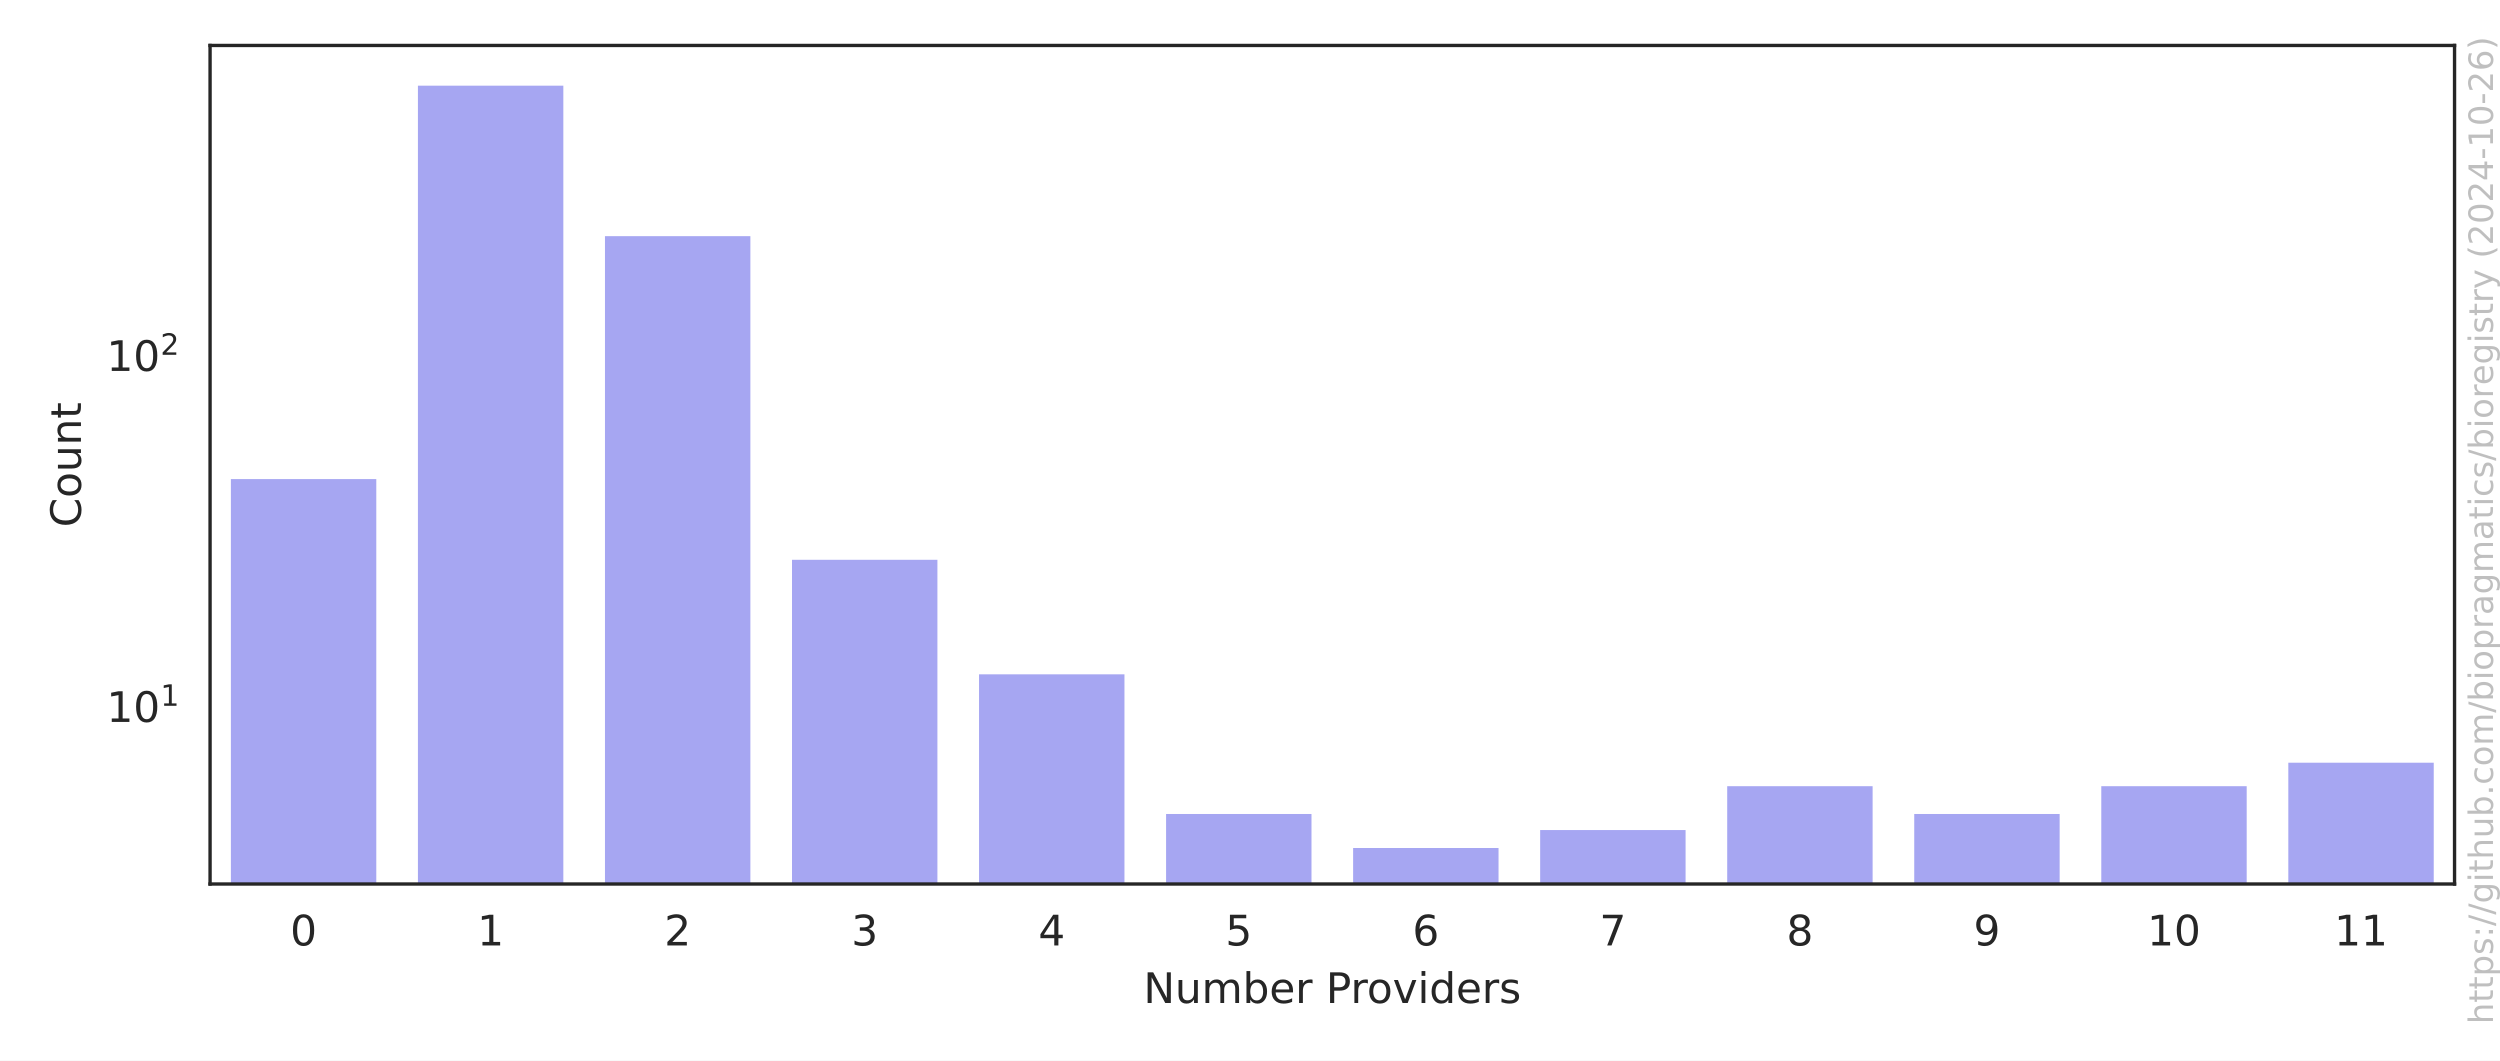
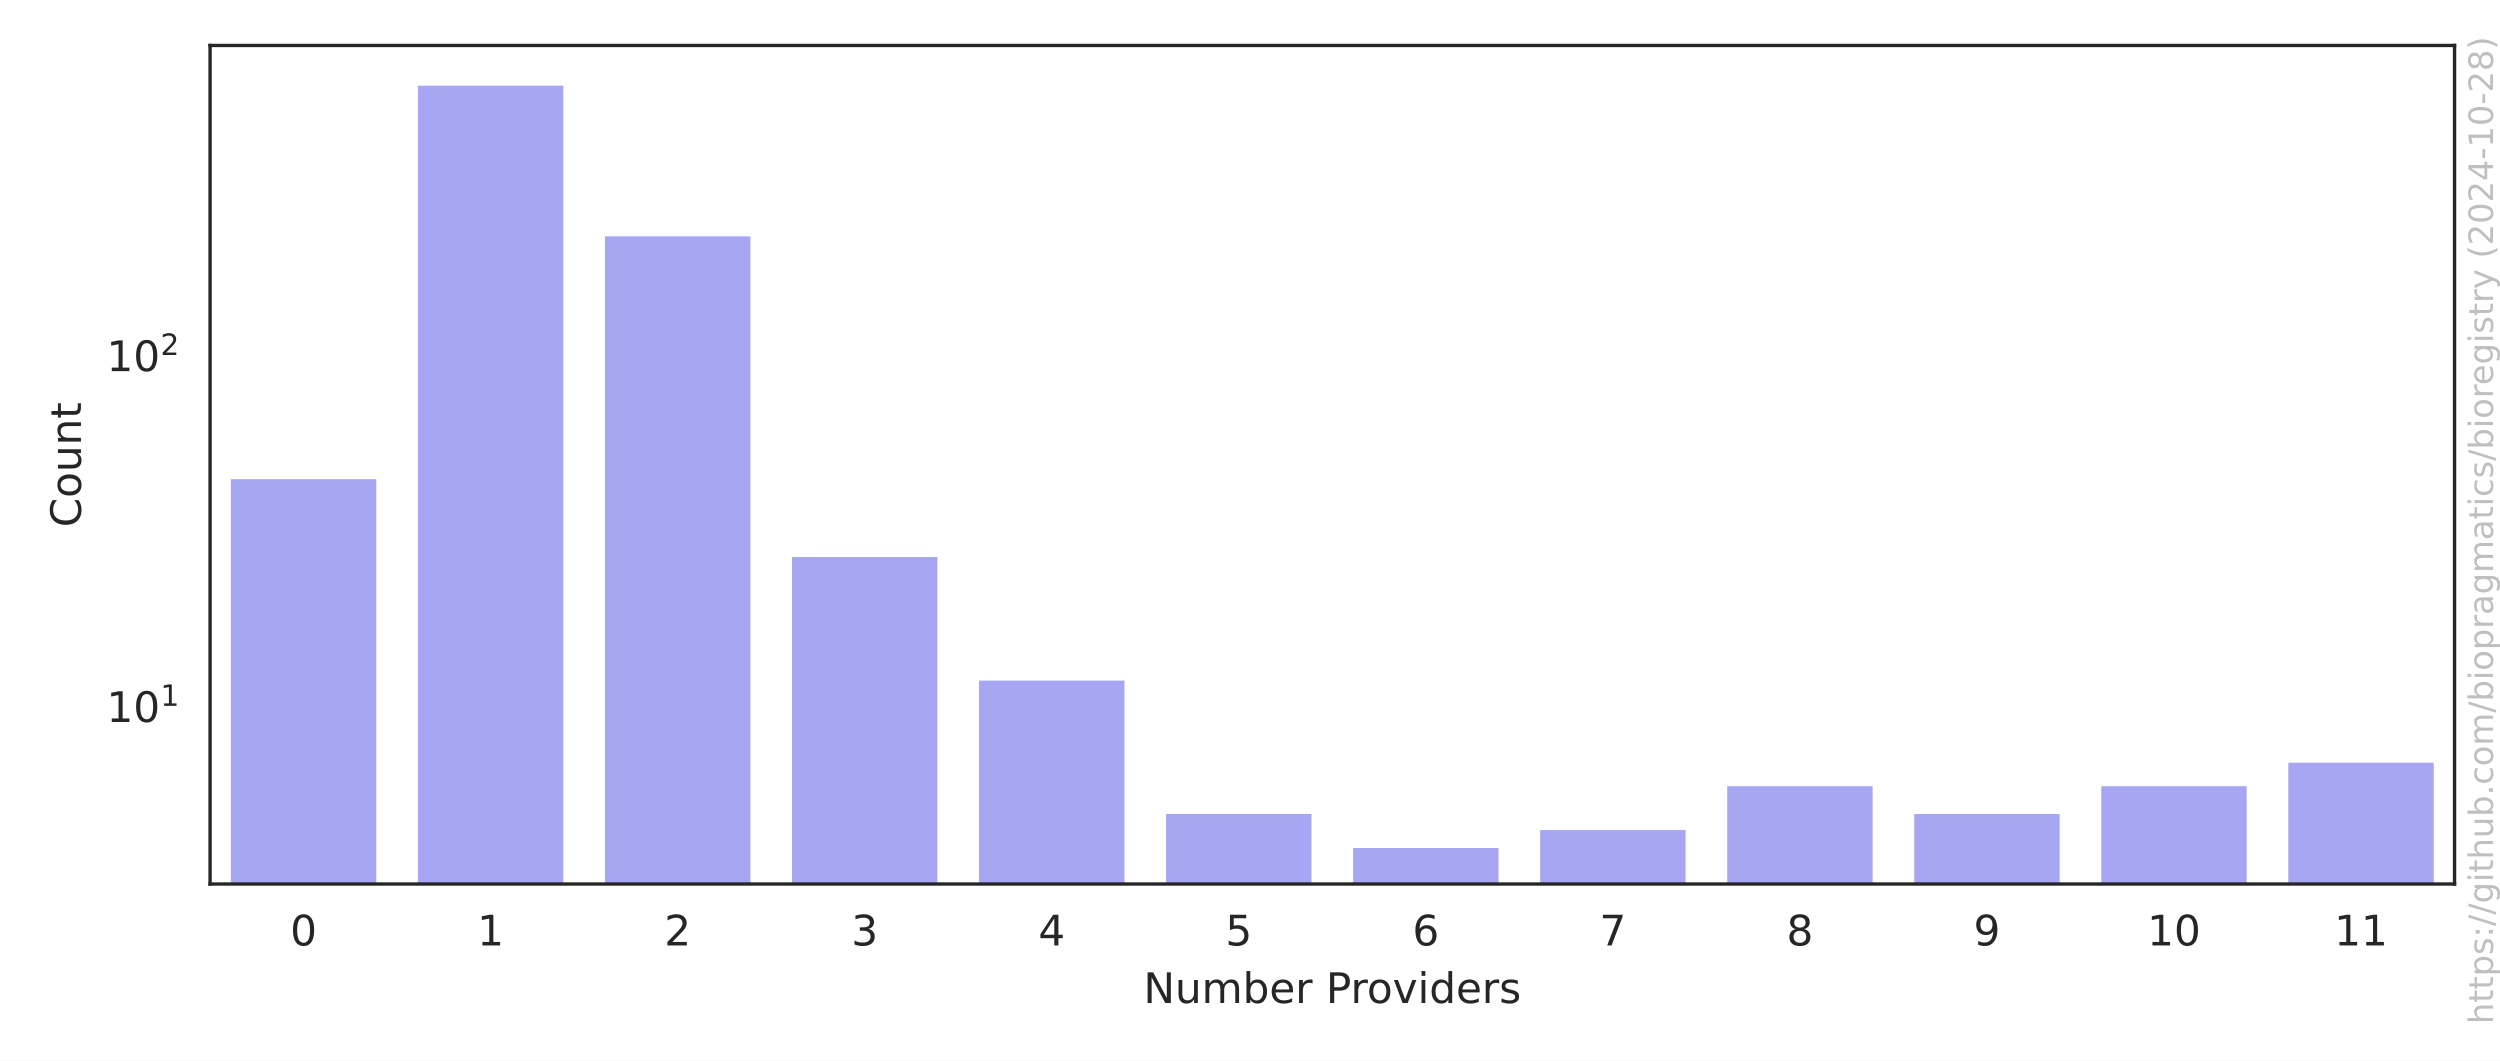
<svg xmlns="http://www.w3.org/2000/svg" xmlns:xlink="http://www.w3.org/1999/xlink" width="594pt" height="252pt" viewBox="0 0 594 252" version="1.1">
  <defs>
    <style type="text/css">*{stroke-linejoin: round; stroke-linecap: butt}</style>
  </defs>
  <g id="figure_1">
    <g id="patch_1">
      <path d="M 0 252  L 594 252  L 594 0  L 0 0  z " style="fill: #ffffff" />
    </g>
    <g id="axes_1">
      <g id="patch_2">
        <path d="M 49.913 210.04  L 583.2 210.04  L 583.2 10.8  L 49.913 10.8  z " style="fill: #ffffff" />
      </g>
      <g id="matplotlib.axis_1">
        <g id="xtick_1">
          <g id="text_1">
            <g style="fill: #262626" transform="translate(68.95174 224.6384) scale(0.1 -0.1)">
              <defs>
                <path id="DejaVuSans-30" d="M 2034 4250  Q 1547 4250 1301 3770  Q 1056 3291 1056 2328  Q 1056 1369 1301 889  Q 1547 409 2034 409  Q 2525 409 2770 889  Q 3016 1369 3016 2328  Q 3016 3291 2770 3770  Q 2525 4250 2034 4250  z M 2034 4750  Q 2819 4750 3233 4129  Q 3647 3509 3647 2328  Q 3647 1150 3233 529  Q 2819 -91 2034 -91  Q 1250 -91 836 529  Q 422 1150 422 2328  Q 422 3509 836 4129  Q 1250 4750 2034 4750  z " transform="scale(0.015625)" />
              </defs>
              <use xlink:href="#DejaVuSans-30" />
            </g>
          </g>
        </g>
        <g id="xtick_2">
          <g id="text_2">
            <g style="fill: #262626" transform="translate(113.3923 224.6384) scale(0.1 -0.1)">
              <defs>
                <path id="DejaVuSans-31" d="M 794 531  L 1825 531  L 1825 4091  L 703 3866  L 703 4441  L 1819 4666  L 2450 4666  L 2450 531  L 3481 531  L 3481 0  L 794 0  L 794 531  z " transform="scale(0.015625)" />
              </defs>
              <use xlink:href="#DejaVuSans-31" />
            </g>
          </g>
        </g>
        <g id="xtick_3">
          <g id="text_3">
            <g style="fill: #262626" transform="translate(157.833 224.6384) scale(0.1 -0.1)">
              <defs>
                <path id="DejaVuSans-32" d="M 1228 531  L 3431 531  L 3431 0  L 469 0  L 469 531  Q 828 903 1448 1529  Q 2069 2156 2228 2338  Q 2531 2678 2651 2914  Q 2772 3150 2772 3378  Q 2772 3750 2511 3984  Q 2250 4219 1831 4219  Q 1534 4219 1204 4116  Q 875 4013 500 3803  L 500 4441  Q 881 4594 1212 4672  Q 1544 4750 1819 4750  Q 2544 4750 2975 4387  Q 3406 4025 3406 3419  Q 3406 3131 3298 2873  Q 3191 2616 2906 2266  Q 2828 2175 2409 1742  Q 1991 1309 1228 531  z " transform="scale(0.015625)" />
              </defs>
              <use xlink:href="#DejaVuSans-32" />
            </g>
          </g>
        </g>
        <g id="xtick_4">
          <g id="text_4">
            <g style="fill: #262626" transform="translate(202.2736 224.6384) scale(0.1 -0.1)">
              <defs>
                <path id="DejaVuSans-33" d="M 2597 2516  Q 3050 2419 3304 2112  Q 3559 1806 3559 1356  Q 3559 666 3084 287  Q 2609 -91 1734 -91  Q 1441 -91 1130 -33  Q 819 25 488 141  L 488 750  Q 750 597 1062 519  Q 1375 441 1716 441  Q 2309 441 2620 675  Q 2931 909 2931 1356  Q 2931 1769 2642 2001  Q 2353 2234 1838 2234  L 1294 2234  L 1294 2753  L 1863 2753  Q 2328 2753 2575 2939  Q 2822 3125 2822 3475  Q 2822 3834 2567 4026  Q 2313 4219 1838 4219  Q 1578 4219 1281 4162  Q 984 4106 628 3988  L 628 4550  Q 988 4650 1302 4700  Q 1616 4750 1894 4750  Q 2613 4750 3031 4423  Q 3450 4097 3450 3541  Q 3450 3153 3228 2886  Q 3006 2619 2597 2516  z " transform="scale(0.015625)" />
              </defs>
              <use xlink:href="#DejaVuSans-33" />
            </g>
          </g>
        </g>
        <g id="xtick_5">
          <g id="text_5">
            <g style="fill: #262626" transform="translate(246.7142 224.6384) scale(0.1 -0.1)">
              <defs>
                <path id="DejaVuSans-34" d="M 2419 4116  L 825 1625  L 2419 1625  L 2419 4116  z M 2253 4666  L 3047 4666  L 3047 1625  L 3713 1625  L 3713 1100  L 3047 1100  L 3047 0  L 2419 0  L 2419 1100  L 313 1100  L 313 1709  L 2253 4666  z " transform="scale(0.015625)" />
              </defs>
              <use xlink:href="#DejaVuSans-34" />
            </g>
          </g>
        </g>
        <g id="xtick_6">
          <g id="text_6">
            <g style="fill: #262626" transform="translate(291.1548 224.6384) scale(0.1 -0.1)">
              <defs>
                <path id="DejaVuSans-35" d="M 691 4666  L 3169 4666  L 3169 4134  L 1269 4134  L 1269 2991  Q 1406 3038 1543 3061  Q 1681 3084 1819 3084  Q 2600 3084 3056 2656  Q 3513 2228 3513 1497  Q 3513 744 3044 326  Q 2575 -91 1722 -91  Q 1428 -91 1123 -41  Q 819 9 494 109  L 494 744  Q 775 591 1075 516  Q 1375 441 1709 441  Q 2250 441 2565 725  Q 2881 1009 2881 1497  Q 2881 1984 2565 2268  Q 2250 2553 1709 2553  Q 1456 2553 1204 2497  Q 953 2441 691 2322  L 691 4666  z " transform="scale(0.015625)" />
              </defs>
              <use xlink:href="#DejaVuSans-35" />
            </g>
          </g>
        </g>
        <g id="xtick_7">
          <g id="text_7">
            <g style="fill: #262626" transform="translate(335.5954 224.6384) scale(0.1 -0.1)">
              <defs>
                <path id="DejaVuSans-36" d="M 2113 2584  Q 1688 2584 1439 2293  Q 1191 2003 1191 1497  Q 1191 994 1439 701  Q 1688 409 2113 409  Q 2538 409 2786 701  Q 3034 994 3034 1497  Q 3034 2003 2786 2293  Q 2538 2584 2113 2584  z M 3366 4563  L 3366 3988  Q 3128 4100 2886 4159  Q 2644 4219 2406 4219  Q 1781 4219 1451 3797  Q 1122 3375 1075 2522  Q 1259 2794 1537 2939  Q 1816 3084 2150 3084  Q 2853 3084 3261 2657  Q 3669 2231 3669 1497  Q 3669 778 3244 343  Q 2819 -91 2113 -91  Q 1303 -91 875 529  Q 447 1150 447 2328  Q 447 3434 972 4092  Q 1497 4750 2381 4750  Q 2619 4750 2861 4703  Q 3103 4656 3366 4563  z " transform="scale(0.015625)" />
              </defs>
              <use xlink:href="#DejaVuSans-36" />
            </g>
          </g>
        </g>
        <g id="xtick_8">
          <g id="text_8">
            <g style="fill: #262626" transform="translate(380.036 224.6384) scale(0.1 -0.1)">
              <defs>
                <path id="DejaVuSans-37" d="M 525 4666  L 3525 4666  L 3525 4397  L 1831 0  L 1172 0  L 2766 4134  L 525 4134  L 525 4666  z " transform="scale(0.015625)" />
              </defs>
              <use xlink:href="#DejaVuSans-37" />
            </g>
          </g>
        </g>
        <g id="xtick_9">
          <g id="text_9">
            <g style="fill: #262626" transform="translate(424.4766 224.6384) scale(0.1 -0.1)">
              <defs>
                <path id="DejaVuSans-38" d="M 2034 2216  Q 1584 2216 1326 1975  Q 1069 1734 1069 1313  Q 1069 891 1326 650  Q 1584 409 2034 409  Q 2484 409 2743 651  Q 3003 894 3003 1313  Q 3003 1734 2745 1975  Q 2488 2216 2034 2216  z M 1403 2484  Q 997 2584 770 2862  Q 544 3141 544 3541  Q 544 4100 942 4425  Q 1341 4750 2034 4750  Q 2731 4750 3128 4425  Q 3525 4100 3525 3541  Q 3525 3141 3298 2862  Q 3072 2584 2669 2484  Q 3125 2378 3379 2068  Q 3634 1759 3634 1313  Q 3634 634 3220 271  Q 2806 -91 2034 -91  Q 1263 -91 848 271  Q 434 634 434 1313  Q 434 1759 690 2068  Q 947 2378 1403 2484  z M 1172 3481  Q 1172 3119 1398 2916  Q 1625 2713 2034 2713  Q 2441 2713 2670 2916  Q 2900 3119 2900 3481  Q 2900 3844 2670 4047  Q 2441 4250 2034 4250  Q 1625 4250 1398 4047  Q 1172 3844 1172 3481  z " transform="scale(0.015625)" />
              </defs>
              <use xlink:href="#DejaVuSans-38" />
            </g>
          </g>
        </g>
        <g id="xtick_10">
          <g id="text_10">
            <g style="fill: #262626" transform="translate(468.9172 224.6384) scale(0.1 -0.1)">
              <defs>
                <path id="DejaVuSans-39" d="M 703 97  L 703 672  Q 941 559 1184 500  Q 1428 441 1663 441  Q 2288 441 2617 861  Q 2947 1281 2994 2138  Q 2813 1869 2534 1725  Q 2256 1581 1919 1581  Q 1219 1581 811 2004  Q 403 2428 403 3163  Q 403 3881 828 4315  Q 1253 4750 1959 4750  Q 2769 4750 3195 4129  Q 3622 3509 3622 2328  Q 3622 1225 3098 567  Q 2575 -91 1691 -91  Q 1453 -91 1209 -44  Q 966 3 703 97  z M 1959 2075  Q 2384 2075 2632 2365  Q 2881 2656 2881 3163  Q 2881 3666 2632 3958  Q 2384 4250 1959 4250  Q 1534 4250 1286 3958  Q 1038 3666 1038 3163  Q 1038 2656 1286 2365  Q 1534 2075 1959 2075  z " transform="scale(0.015625)" />
              </defs>
              <use xlink:href="#DejaVuSans-39" />
            </g>
          </g>
        </g>
        <g id="xtick_11">
          <g id="text_11">
            <g style="fill: #262626" transform="translate(510.1766 224.6384) scale(0.1 -0.1)">
              <use xlink:href="#DejaVuSans-31" />
              <use xlink:href="#DejaVuSans-30" x="63.623" />
            </g>
          </g>
        </g>
        <g id="xtick_12">
          <g id="text_12">
            <g style="fill: #262626" transform="translate(554.6172 224.6384) scale(0.1 -0.1)">
              <use xlink:href="#DejaVuSans-31" />
              <use xlink:href="#DejaVuSans-31" x="63.623" />
            </g>
          </g>
        </g>
        <g id="text_13">
          <g style="fill: #262626" transform="translate(271.6923 238.3166) scale(0.1 -0.1)">
            <defs>
              <path id="DejaVuSans-4e" d="M 628 4666  L 1478 4666  L 3547 763  L 3547 4666  L 4159 4666  L 4159 0  L 3309 0  L 1241 3903  L 1241 0  L 628 0  L 628 4666  z " transform="scale(0.015625)" />
              <path id="DejaVuSans-75" d="M 544 1381  L 544 3500  L 1119 3500  L 1119 1403  Q 1119 906 1312 657  Q 1506 409 1894 409  Q 2359 409 2629 706  Q 2900 1003 2900 1516  L 2900 3500  L 3475 3500  L 3475 0  L 2900 0  L 2900 538  Q 2691 219 2414 64  Q 2138 -91 1772 -91  Q 1169 -91 856 284  Q 544 659 544 1381  z M 1991 3584  L 1991 3584  z " transform="scale(0.015625)" />
              <path id="DejaVuSans-6d" d="M 3328 2828  Q 3544 3216 3844 3400  Q 4144 3584 4550 3584  Q 5097 3584 5394 3201  Q 5691 2819 5691 2113  L 5691 0  L 5113 0  L 5113 2094  Q 5113 2597 4934 2840  Q 4756 3084 4391 3084  Q 3944 3084 3684 2787  Q 3425 2491 3425 1978  L 3425 0  L 2847 0  L 2847 2094  Q 2847 2600 2669 2842  Q 2491 3084 2119 3084  Q 1678 3084 1418 2786  Q 1159 2488 1159 1978  L 1159 0  L 581 0  L 581 3500  L 1159 3500  L 1159 2956  Q 1356 3278 1631 3431  Q 1906 3584 2284 3584  Q 2666 3584 2933 3390  Q 3200 3197 3328 2828  z " transform="scale(0.015625)" />
              <path id="DejaVuSans-62" d="M 3116 1747  Q 3116 2381 2855 2742  Q 2594 3103 2138 3103  Q 1681 3103 1420 2742  Q 1159 2381 1159 1747  Q 1159 1113 1420 752  Q 1681 391 2138 391  Q 2594 391 2855 752  Q 3116 1113 3116 1747  z M 1159 2969  Q 1341 3281 1617 3432  Q 1894 3584 2278 3584  Q 2916 3584 3314 3078  Q 3713 2572 3713 1747  Q 3713 922 3314 415  Q 2916 -91 2278 -91  Q 1894 -91 1617 61  Q 1341 213 1159 525  L 1159 0  L 581 0  L 581 4863  L 1159 4863  L 1159 2969  z " transform="scale(0.015625)" />
              <path id="DejaVuSans-65" d="M 3597 1894  L 3597 1613  L 953 1613  Q 991 1019 1311 708  Q 1631 397 2203 397  Q 2534 397 2845 478  Q 3156 559 3463 722  L 3463 178  Q 3153 47 2828 -22  Q 2503 -91 2169 -91  Q 1331 -91 842 396  Q 353 884 353 1716  Q 353 2575 817 3079  Q 1281 3584 2069 3584  Q 2775 3584 3186 3129  Q 3597 2675 3597 1894  z M 3022 2063  Q 3016 2534 2758 2815  Q 2500 3097 2075 3097  Q 1594 3097 1305 2825  Q 1016 2553 972 2059  L 3022 2063  z " transform="scale(0.015625)" />
              <path id="DejaVuSans-72" d="M 2631 2963  Q 2534 3019 2420 3045  Q 2306 3072 2169 3072  Q 1681 3072 1420 2755  Q 1159 2438 1159 1844  L 1159 0  L 581 0  L 581 3500  L 1159 3500  L 1159 2956  Q 1341 3275 1631 3429  Q 1922 3584 2338 3584  Q 2397 3584 2469 3576  Q 2541 3569 2628 3553  L 2631 2963  z " transform="scale(0.015625)" />
              <path id="DejaVuSans-20" transform="scale(0.015625)" />
              <path id="DejaVuSans-50" d="M 1259 4147  L 1259 2394  L 2053 2394  Q 2494 2394 2734 2622  Q 2975 2850 2975 3272  Q 2975 3691 2734 3919  Q 2494 4147 2053 4147  L 1259 4147  z M 628 4666  L 2053 4666  Q 2838 4666 3239 4311  Q 3641 3956 3641 3272  Q 3641 2581 3239 2228  Q 2838 1875 2053 1875  L 1259 1875  L 1259 0  L 628 0  L 628 4666  z " transform="scale(0.015625)" />
              <path id="DejaVuSans-6f" d="M 1959 3097  Q 1497 3097 1228 2736  Q 959 2375 959 1747  Q 959 1119 1226 758  Q 1494 397 1959 397  Q 2419 397 2687 759  Q 2956 1122 2956 1747  Q 2956 2369 2687 2733  Q 2419 3097 1959 3097  z M 1959 3584  Q 2709 3584 3137 3096  Q 3566 2609 3566 1747  Q 3566 888 3137 398  Q 2709 -91 1959 -91  Q 1206 -91 779 398  Q 353 888 353 1747  Q 353 2609 779 3096  Q 1206 3584 1959 3584  z " transform="scale(0.015625)" />
              <path id="DejaVuSans-76" d="M 191 3500  L 800 3500  L 1894 563  L 2988 3500  L 3597 3500  L 2284 0  L 1503 0  L 191 3500  z " transform="scale(0.015625)" />
              <path id="DejaVuSans-69" d="M 603 3500  L 1178 3500  L 1178 0  L 603 0  L 603 3500  z M 603 4863  L 1178 4863  L 1178 4134  L 603 4134  L 603 4863  z " transform="scale(0.015625)" />
              <path id="DejaVuSans-64" d="M 2906 2969  L 2906 4863  L 3481 4863  L 3481 0  L 2906 0  L 2906 525  Q 2725 213 2448 61  Q 2172 -91 1784 -91  Q 1150 -91 751 415  Q 353 922 353 1747  Q 353 2572 751 3078  Q 1150 3584 1784 3584  Q 2172 3584 2448 3432  Q 2725 3281 2906 2969  z M 947 1747  Q 947 1113 1208 752  Q 1469 391 1925 391  Q 2381 391 2643 752  Q 2906 1113 2906 1747  Q 2906 2381 2643 2742  Q 2381 3103 1925 3103  Q 1469 3103 1208 2742  Q 947 2381 947 1747  z " transform="scale(0.015625)" />
              <path id="DejaVuSans-73" d="M 2834 3397  L 2834 2853  Q 2591 2978 2328 3040  Q 2066 3103 1784 3103  Q 1356 3103 1142 2972  Q 928 2841 928 2578  Q 928 2378 1081 2264  Q 1234 2150 1697 2047  L 1894 2003  Q 2506 1872 2764 1633  Q 3022 1394 3022 966  Q 3022 478 2636 193  Q 2250 -91 1575 -91  Q 1294 -91 989 -36  Q 684 19 347 128  L 347 722  Q 666 556 975 473  Q 1284 391 1588 391  Q 1994 391 2212 530  Q 2431 669 2431 922  Q 2431 1156 2273 1281  Q 2116 1406 1581 1522  L 1381 1569  Q 847 1681 609 1914  Q 372 2147 372 2553  Q 372 3047 722 3315  Q 1072 3584 1716 3584  Q 2034 3584 2315 3537  Q 2597 3491 2834 3397  z " transform="scale(0.015625)" />
            </defs>
            <use xlink:href="#DejaVuSans-4e" />
            <use xlink:href="#DejaVuSans-75" x="74.805" />
            <use xlink:href="#DejaVuSans-6d" x="138.184" />
            <use xlink:href="#DejaVuSans-62" x="235.596" />
            <use xlink:href="#DejaVuSans-65" x="299.072" />
            <use xlink:href="#DejaVuSans-72" x="360.596" />
            <use xlink:href="#DejaVuSans-20" x="401.709" />
            <use xlink:href="#DejaVuSans-50" x="433.496" />
            <use xlink:href="#DejaVuSans-72" x="492.049" />
            <use xlink:href="#DejaVuSans-6f" x="530.912" />
            <use xlink:href="#DejaVuSans-76" x="592.094" />
            <use xlink:href="#DejaVuSans-69" x="651.273" />
            <use xlink:href="#DejaVuSans-64" x="679.057" />
            <use xlink:href="#DejaVuSans-65" x="742.533" />
            <use xlink:href="#DejaVuSans-72" x="804.057" />
            <use xlink:href="#DejaVuSans-73" x="845.17" />
          </g>
        </g>
      </g>
      <g id="matplotlib.axis_2">
        <g id="ytick_1">
          <g id="text_14">
-             <g style="fill: #262626" transform="translate(25.31268 171.5993) scale(0.1 -0.1)">
+             <g style="fill: #262626" transform="translate(25.31268 171.6104) scale(0.1 -0.1)">
              <use xlink:href="#DejaVuSans-31" transform="translate(0 0.684375)" />
              <use xlink:href="#DejaVuSans-30" transform="translate(63.62305 0.684375)" />
              <use xlink:href="#DejaVuSans-31" transform="translate(128.2031 38.96563) scale(0.7)" />
            </g>
          </g>
        </g>
        <g id="ytick_2">
          <g id="text_15">
-             <g style="fill: #262626" transform="translate(25.31268 88.21087) scale(0.1 -0.1)">
+             <g style="fill: #262626" transform="translate(25.31268 88.25003) scale(0.1 -0.1)">
              <use xlink:href="#DejaVuSans-31" transform="translate(0 0.765625)" />
              <use xlink:href="#DejaVuSans-30" transform="translate(63.62305 0.765625)" />
              <use xlink:href="#DejaVuSans-32" transform="translate(128.2031 39.04688) scale(0.7)" />
            </g>
          </g>
        </g>
        <g id="ytick_3" />
        <g id="ytick_4" />
        <g id="ytick_5" />
        <g id="ytick_6" />
        <g id="ytick_7" />
        <g id="ytick_8" />
        <g id="ytick_9" />
        <g id="ytick_10" />
        <g id="ytick_11" />
        <g id="ytick_12" />
        <g id="ytick_13" />
        <g id="ytick_14" />
        <g id="ytick_15" />
        <g id="ytick_16" />
        <g id="ytick_17" />
        <g id="ytick_18" />
        <g id="ytick_19" />
        <g id="ytick_20" />
        <g id="ytick_21" />
        <g id="ytick_22" />
        <g id="text_16">
          <g style="fill: #262626" transform="translate(19.233 125.2684) rotate(-90) scale(0.1 -0.1)">
            <defs>
              <path id="DejaVuSans-43" d="M 4122 4306  L 4122 3641  Q 3803 3938 3442 4084  Q 3081 4231 2675 4231  Q 1875 4231 1450 3742  Q 1025 3253 1025 2328  Q 1025 1406 1450 917  Q 1875 428 2675 428  Q 3081 428 3442 575  Q 3803 722 4122 1019  L 4122 359  Q 3791 134 3420 21  Q 3050 -91 2638 -91  Q 1578 -91 968 557  Q 359 1206 359 2328  Q 359 3453 968 4101  Q 1578 4750 2638 4750  Q 3056 4750 3426 4639  Q 3797 4528 4122 4306  z " transform="scale(0.015625)" />
              <path id="DejaVuSans-6e" d="M 3513 2113  L 3513 0  L 2938 0  L 2938 2094  Q 2938 2591 2744 2837  Q 2550 3084 2163 3084  Q 1697 3084 1428 2787  Q 1159 2491 1159 1978  L 1159 0  L 581 0  L 581 3500  L 1159 3500  L 1159 2956  Q 1366 3272 1645 3428  Q 1925 3584 2291 3584  Q 2894 3584 3203 3211  Q 3513 2838 3513 2113  z " transform="scale(0.015625)" />
              <path id="DejaVuSans-74" d="M 1172 4494  L 1172 3500  L 2356 3500  L 2356 3053  L 1172 3053  L 1172 1153  Q 1172 725 1289 603  Q 1406 481 1766 481  L 2356 481  L 2356 0  L 1766 0  Q 1100 0 847 248  Q 594 497 594 1153  L 594 3053  L 172 3053  L 172 3500  L 594 3500  L 594 4494  L 1172 4494  z " transform="scale(0.015625)" />
            </defs>
            <use xlink:href="#DejaVuSans-43" />
            <use xlink:href="#DejaVuSans-6f" x="69.824" />
            <use xlink:href="#DejaVuSans-75" x="131.006" />
            <use xlink:href="#DejaVuSans-6e" x="194.385" />
            <use xlink:href="#DejaVuSans-74" x="257.764" />
          </g>
        </g>
      </g>
      <g id="patch_3">
-         <path d="M 54.357 83639.592  L 89.909 83639.592  L 89.909 113.33  L 54.357 113.33  z " clip-path="url(#p39f59fb823)" style="fill: #2020df; opacity: 0.4; stroke: #ffffff; stroke-linejoin: miter" />
+         <path d="M 54.357 83611.563  L 89.909 83611.563  L 89.909 113.359  L 54.357 113.359  z " clip-path="url(#p39f59fb823)" style="fill: #2020df; opacity: 0.4; stroke: #ffffff; stroke-linejoin: miter" />
      </g>
      <g id="patch_4">
-         <path d="M 98.797 83639.592  L 134.35 83639.592  L 134.35 19.856  L 98.797 19.856  z " clip-path="url(#p39f59fb823)" style="fill: #2020df; opacity: 0.4; stroke: #ffffff; stroke-linejoin: miter" />
+         <path d="M 98.797 83611.563  L 134.35 83611.563  L 134.35 19.856  L 98.797 19.856  z " clip-path="url(#p39f59fb823)" style="fill: #2020df; opacity: 0.4; stroke: #ffffff; stroke-linejoin: miter" />
      </g>
      <g id="patch_5">
-         <path d="M 143.238 83639.592  L 178.79 83639.592  L 178.79 55.611  L 143.238 55.611  z " clip-path="url(#p39f59fb823)" style="fill: #2020df; opacity: 0.4; stroke: #ffffff; stroke-linejoin: miter" />
+         <path d="M 143.238 83611.563  L 178.79 83611.563  L 178.79 55.66  L 143.238 55.66  z " clip-path="url(#p39f59fb823)" style="fill: #2020df; opacity: 0.4; stroke: #ffffff; stroke-linejoin: miter" />
      </g>
      <g id="patch_6">
-         <path d="M 187.679 83639.592  L 223.231 83639.592  L 223.231 132.506  L 187.679 132.506  z " clip-path="url(#p39f59fb823)" style="fill: #2020df; opacity: 0.4; stroke: #ffffff; stroke-linejoin: miter" />
+         <path d="M 187.679 83611.563  L 223.231 83611.563  L 223.231 131.853  L 187.679 131.853  z " clip-path="url(#p39f59fb823)" style="fill: #2020df; opacity: 0.4; stroke: #ffffff; stroke-linejoin: miter" />
      </g>
      <g id="patch_7">
-         <path d="M 232.119 83639.592  L 267.672 83639.592  L 267.672 159.719  L 232.119 159.719  z " clip-path="url(#p39f59fb823)" style="fill: #2020df; opacity: 0.4; stroke: #ffffff; stroke-linejoin: miter" />
+         <path d="M 232.119 83611.563  L 267.672 83611.563  L 267.672 161.211  L 232.119 161.211  z " clip-path="url(#p39f59fb823)" style="fill: #2020df; opacity: 0.4; stroke: #ffffff; stroke-linejoin: miter" />
      </g>
      <g id="patch_8">
-         <path d="M 276.56 83639.592  L 312.112 83639.592  L 312.112 192.902  L 276.56 192.902  z " clip-path="url(#p39f59fb823)" style="fill: #2020df; opacity: 0.4; stroke: #ffffff; stroke-linejoin: miter" />
+         <path d="M 276.56 83611.563  L 312.112 83611.563  L 312.112 192.905  L 276.56 192.905  z " clip-path="url(#p39f59fb823)" style="fill: #2020df; opacity: 0.4; stroke: #ffffff; stroke-linejoin: miter" />
      </g>
      <g id="patch_9">
-         <path d="M 321 83639.592  L 356.553 83639.592  L 356.553 200.984  L 321 200.984  z " clip-path="url(#p39f59fb823)" style="fill: #2020df; opacity: 0.4; stroke: #ffffff; stroke-linejoin: miter" />
+         <path d="M 321 83611.563  L 356.553 83611.563  L 356.553 200.984  L 321 200.984  z " clip-path="url(#p39f59fb823)" style="fill: #2020df; opacity: 0.4; stroke: #ffffff; stroke-linejoin: miter" />
      </g>
      <g id="patch_10">
-         <path d="M 365.441 83639.592  L 400.994 83639.592  L 400.994 196.718  L 365.441 196.718  z " clip-path="url(#p39f59fb823)" style="fill: #2020df; opacity: 0.4; stroke: #ffffff; stroke-linejoin: miter" />
+         <path d="M 365.441 83611.563  L 400.994 83611.563  L 400.994 196.72  L 365.441 196.72  z " clip-path="url(#p39f59fb823)" style="fill: #2020df; opacity: 0.4; stroke: #ffffff; stroke-linejoin: miter" />
      </g>
      <g id="patch_11">
-         <path d="M 409.882 83639.592  L 445.434 83639.592  L 445.434 186.3  L 409.882 186.3  z " clip-path="url(#p39f59fb823)" style="fill: #2020df; opacity: 0.4; stroke: #ffffff; stroke-linejoin: miter" />
+         <path d="M 409.882 83611.563  L 445.434 83611.563  L 445.434 186.305  L 409.882 186.305  z " clip-path="url(#p39f59fb823)" style="fill: #2020df; opacity: 0.4; stroke: #ffffff; stroke-linejoin: miter" />
      </g>
      <g id="patch_12">
-         <path d="M 454.322 83639.592  L 489.875 83639.592  L 489.875 192.902  L 454.322 192.902  z " clip-path="url(#p39f59fb823)" style="fill: #2020df; opacity: 0.4; stroke: #ffffff; stroke-linejoin: miter" />
+         <path d="M 454.322 83611.563  L 489.875 83611.563  L 489.875 192.905  L 454.322 192.905  z " clip-path="url(#p39f59fb823)" style="fill: #2020df; opacity: 0.4; stroke: #ffffff; stroke-linejoin: miter" />
      </g>
      <g id="patch_13">
-         <path d="M 498.763 83639.592  L 534.315 83639.592  L 534.315 186.3  L 498.763 186.3  z " clip-path="url(#p39f59fb823)" style="fill: #2020df; opacity: 0.4; stroke: #ffffff; stroke-linejoin: miter" />
+         <path d="M 498.763 83611.563  L 534.315 83611.563  L 534.315 186.305  L 498.763 186.305  z " clip-path="url(#p39f59fb823)" style="fill: #2020df; opacity: 0.4; stroke: #ffffff; stroke-linejoin: miter" />
      </g>
      <g id="patch_14">
-         <path d="M 543.203 83639.592  L 578.756 83639.592  L 578.756 180.717  L 543.203 180.717  z " clip-path="url(#p39f59fb823)" style="fill: #2020df; opacity: 0.4; stroke: #ffffff; stroke-linejoin: miter" />
+         <path d="M 543.203 83611.563  L 578.756 83611.563  L 578.756 180.724  L 543.203 180.724  z " clip-path="url(#p39f59fb823)" style="fill: #2020df; opacity: 0.4; stroke: #ffffff; stroke-linejoin: miter" />
      </g>
      <g id="patch_15">
        <path d="M 49.913 210.04  L 49.913 10.8  " style="fill: none; stroke: #262626; stroke-width: 0.8; stroke-linejoin: miter; stroke-linecap: square" />
      </g>
      <g id="patch_16">
        <path d="M 583.2 210.04  L 583.2 10.8  " style="fill: none; stroke: #262626; stroke-width: 0.8; stroke-linejoin: miter; stroke-linecap: square" />
      </g>
      <g id="patch_17">
        <path d="M 49.913 210.04  L 583.2 210.04  " style="fill: none; stroke: #262626; stroke-width: 0.8; stroke-linejoin: miter; stroke-linecap: square" />
      </g>
      <g id="patch_18">
        <path d="M 49.913 10.8  L 583.2 10.8  " style="fill: none; stroke: #262626; stroke-width: 0.8; stroke-linejoin: miter; stroke-linecap: square" />
      </g>
    </g>
    <g id="text_17">
      <g style="fill: #808080; opacity: 0.5" transform="translate(592.3362 243.3237) rotate(-90) scale(0.08 -0.08)">
        <defs>
          <path id="DejaVuSans-68" d="M 3513 2113  L 3513 0  L 2938 0  L 2938 2094  Q 2938 2591 2744 2837  Q 2550 3084 2163 3084  Q 1697 3084 1428 2787  Q 1159 2491 1159 1978  L 1159 0  L 581 0  L 581 4863  L 1159 4863  L 1159 2956  Q 1366 3272 1645 3428  Q 1925 3584 2291 3584  Q 2894 3584 3203 3211  Q 3513 2838 3513 2113  z " transform="scale(0.015625)" />
          <path id="DejaVuSans-70" d="M 1159 525  L 1159 -1331  L 581 -1331  L 581 3500  L 1159 3500  L 1159 2969  Q 1341 3281 1617 3432  Q 1894 3584 2278 3584  Q 2916 3584 3314 3078  Q 3713 2572 3713 1747  Q 3713 922 3314 415  Q 2916 -91 2278 -91  Q 1894 -91 1617 61  Q 1341 213 1159 525  z M 3116 1747  Q 3116 2381 2855 2742  Q 2594 3103 2138 3103  Q 1681 3103 1420 2742  Q 1159 2381 1159 1747  Q 1159 1113 1420 752  Q 1681 391 2138 391  Q 2594 391 2855 752  Q 3116 1113 3116 1747  z " transform="scale(0.015625)" />
          <path id="DejaVuSans-3a" d="M 750 794  L 1409 794  L 1409 0  L 750 0  L 750 794  z M 750 3309  L 1409 3309  L 1409 2516  L 750 2516  L 750 3309  z " transform="scale(0.015625)" />
          <path id="DejaVuSans-2f" d="M 1625 4666  L 2156 4666  L 531 -594  L 0 -594  L 1625 4666  z " transform="scale(0.015625)" />
          <path id="DejaVuSans-67" d="M 2906 1791  Q 2906 2416 2648 2759  Q 2391 3103 1925 3103  Q 1463 3103 1205 2759  Q 947 2416 947 1791  Q 947 1169 1205 825  Q 1463 481 1925 481  Q 2391 481 2648 825  Q 2906 1169 2906 1791  z M 3481 434  Q 3481 -459 3084 -895  Q 2688 -1331 1869 -1331  Q 1566 -1331 1297 -1286  Q 1028 -1241 775 -1147  L 775 -588  Q 1028 -725 1275 -790  Q 1522 -856 1778 -856  Q 2344 -856 2625 -561  Q 2906 -266 2906 331  L 2906 616  Q 2728 306 2450 153  Q 2172 0 1784 0  Q 1141 0 747 490  Q 353 981 353 1791  Q 353 2603 747 3093  Q 1141 3584 1784 3584  Q 2172 3584 2450 3431  Q 2728 3278 2906 2969  L 2906 3500  L 3481 3500  L 3481 434  z " transform="scale(0.015625)" />
          <path id="DejaVuSans-2e" d="M 684 794  L 1344 794  L 1344 0  L 684 0  L 684 794  z " transform="scale(0.015625)" />
          <path id="DejaVuSans-63" d="M 3122 3366  L 3122 2828  Q 2878 2963 2633 3030  Q 2388 3097 2138 3097  Q 1578 3097 1268 2742  Q 959 2388 959 1747  Q 959 1106 1268 751  Q 1578 397 2138 397  Q 2388 397 2633 464  Q 2878 531 3122 666  L 3122 134  Q 2881 22 2623 -34  Q 2366 -91 2075 -91  Q 1284 -91 818 406  Q 353 903 353 1747  Q 353 2603 823 3093  Q 1294 3584 2113 3584  Q 2378 3584 2631 3529  Q 2884 3475 3122 3366  z " transform="scale(0.015625)" />
          <path id="DejaVuSans-61" d="M 2194 1759  Q 1497 1759 1228 1600  Q 959 1441 959 1056  Q 959 750 1161 570  Q 1363 391 1709 391  Q 2188 391 2477 730  Q 2766 1069 2766 1631  L 2766 1759  L 2194 1759  z M 3341 1997  L 3341 0  L 2766 0  L 2766 531  Q 2569 213 2275 61  Q 1981 -91 1556 -91  Q 1019 -91 701 211  Q 384 513 384 1019  Q 384 1609 779 1909  Q 1175 2209 1959 2209  L 2766 2209  L 2766 2266  Q 2766 2663 2505 2880  Q 2244 3097 1772 3097  Q 1472 3097 1187 3025  Q 903 2953 641 2809  L 641 3341  Q 956 3463 1253 3523  Q 1550 3584 1831 3584  Q 2591 3584 2966 3190  Q 3341 2797 3341 1997  z " transform="scale(0.015625)" />
          <path id="DejaVuSans-79" d="M 2059 -325  Q 1816 -950 1584 -1140  Q 1353 -1331 966 -1331  L 506 -1331  L 506 -850  L 844 -850  Q 1081 -850 1212 -737  Q 1344 -625 1503 -206  L 1606 56  L 191 3500  L 800 3500  L 1894 763  L 2988 3500  L 3597 3500  L 2059 -325  z " transform="scale(0.015625)" />
          <path id="DejaVuSans-28" d="M 1984 4856  Q 1566 4138 1362 3434  Q 1159 2731 1159 2009  Q 1159 1288 1364 580  Q 1569 -128 1984 -844  L 1484 -844  Q 1016 -109 783 600  Q 550 1309 550 2009  Q 550 2706 781 3412  Q 1013 4119 1484 4856  L 1984 4856  z " transform="scale(0.015625)" />
          <path id="DejaVuSans-2d" d="M 313 2009  L 1997 2009  L 1997 1497  L 313 1497  L 313 2009  z " transform="scale(0.015625)" />
          <path id="DejaVuSans-29" d="M 513 4856  L 1013 4856  Q 1481 4119 1714 3412  Q 1947 2706 1947 2009  Q 1947 1309 1714 600  Q 1481 -109 1013 -844  L 513 -844  Q 928 -128 1133 580  Q 1338 1288 1338 2009  Q 1338 2731 1133 3434  Q 928 4138 513 4856  z " transform="scale(0.015625)" />
        </defs>
        <use xlink:href="#DejaVuSans-68" />
        <use xlink:href="#DejaVuSans-74" x="63.379" />
        <use xlink:href="#DejaVuSans-74" x="102.588" />
        <use xlink:href="#DejaVuSans-70" x="141.797" />
        <use xlink:href="#DejaVuSans-73" x="205.273" />
        <use xlink:href="#DejaVuSans-3a" x="257.373" />
        <use xlink:href="#DejaVuSans-2f" x="291.064" />
        <use xlink:href="#DejaVuSans-2f" x="324.756" />
        <use xlink:href="#DejaVuSans-67" x="358.447" />
        <use xlink:href="#DejaVuSans-69" x="421.924" />
        <use xlink:href="#DejaVuSans-74" x="449.707" />
        <use xlink:href="#DejaVuSans-68" x="488.916" />
        <use xlink:href="#DejaVuSans-75" x="552.295" />
        <use xlink:href="#DejaVuSans-62" x="615.674" />
        <use xlink:href="#DejaVuSans-2e" x="679.15" />
        <use xlink:href="#DejaVuSans-63" x="710.938" />
        <use xlink:href="#DejaVuSans-6f" x="765.918" />
        <use xlink:href="#DejaVuSans-6d" x="827.1" />
        <use xlink:href="#DejaVuSans-2f" x="924.512" />
        <use xlink:href="#DejaVuSans-62" x="958.203" />
        <use xlink:href="#DejaVuSans-69" x="1021.68" />
        <use xlink:href="#DejaVuSans-6f" x="1049.463" />
        <use xlink:href="#DejaVuSans-70" x="1110.645" />
        <use xlink:href="#DejaVuSans-72" x="1174.121" />
        <use xlink:href="#DejaVuSans-61" x="1215.234" />
        <use xlink:href="#DejaVuSans-67" x="1276.514" />
        <use xlink:href="#DejaVuSans-6d" x="1339.99" />
        <use xlink:href="#DejaVuSans-61" x="1437.402" />
        <use xlink:href="#DejaVuSans-74" x="1498.682" />
        <use xlink:href="#DejaVuSans-69" x="1537.891" />
        <use xlink:href="#DejaVuSans-63" x="1565.674" />
        <use xlink:href="#DejaVuSans-73" x="1620.654" />
        <use xlink:href="#DejaVuSans-2f" x="1672.754" />
        <use xlink:href="#DejaVuSans-62" x="1706.445" />
        <use xlink:href="#DejaVuSans-69" x="1769.922" />
        <use xlink:href="#DejaVuSans-6f" x="1797.705" />
        <use xlink:href="#DejaVuSans-72" x="1858.887" />
        <use xlink:href="#DejaVuSans-65" x="1897.75" />
        <use xlink:href="#DejaVuSans-67" x="1959.273" />
        <use xlink:href="#DejaVuSans-69" x="2022.75" />
        <use xlink:href="#DejaVuSans-73" x="2050.533" />
        <use xlink:href="#DejaVuSans-74" x="2102.633" />
        <use xlink:href="#DejaVuSans-72" x="2141.842" />
        <use xlink:href="#DejaVuSans-79" x="2182.955" />
        <use xlink:href="#DejaVuSans-20" x="2242.135" />
        <use xlink:href="#DejaVuSans-28" x="2273.922" />
        <use xlink:href="#DejaVuSans-32" x="2312.936" />
        <use xlink:href="#DejaVuSans-30" x="2376.559" />
        <use xlink:href="#DejaVuSans-32" x="2440.182" />
        <use xlink:href="#DejaVuSans-34" x="2503.805" />
        <use xlink:href="#DejaVuSans-2d" x="2567.428" />
        <use xlink:href="#DejaVuSans-31" x="2603.512" />
        <use xlink:href="#DejaVuSans-30" x="2667.135" />
        <use xlink:href="#DejaVuSans-2d" x="2730.758" />
        <use xlink:href="#DejaVuSans-32" x="2766.842" />
-         <use xlink:href="#DejaVuSans-36" x="2830.465" />
+         <use xlink:href="#DejaVuSans-38" x="2830.465" />
        <use xlink:href="#DejaVuSans-29" x="2894.088" />
      </g>
    </g>
  </g>
  <defs>
    <clipPath id="p39f59fb823">
      <rect x="49.913" y="10.8" width="533.287" height="199.24" />
    </clipPath>
  </defs>
</svg>
